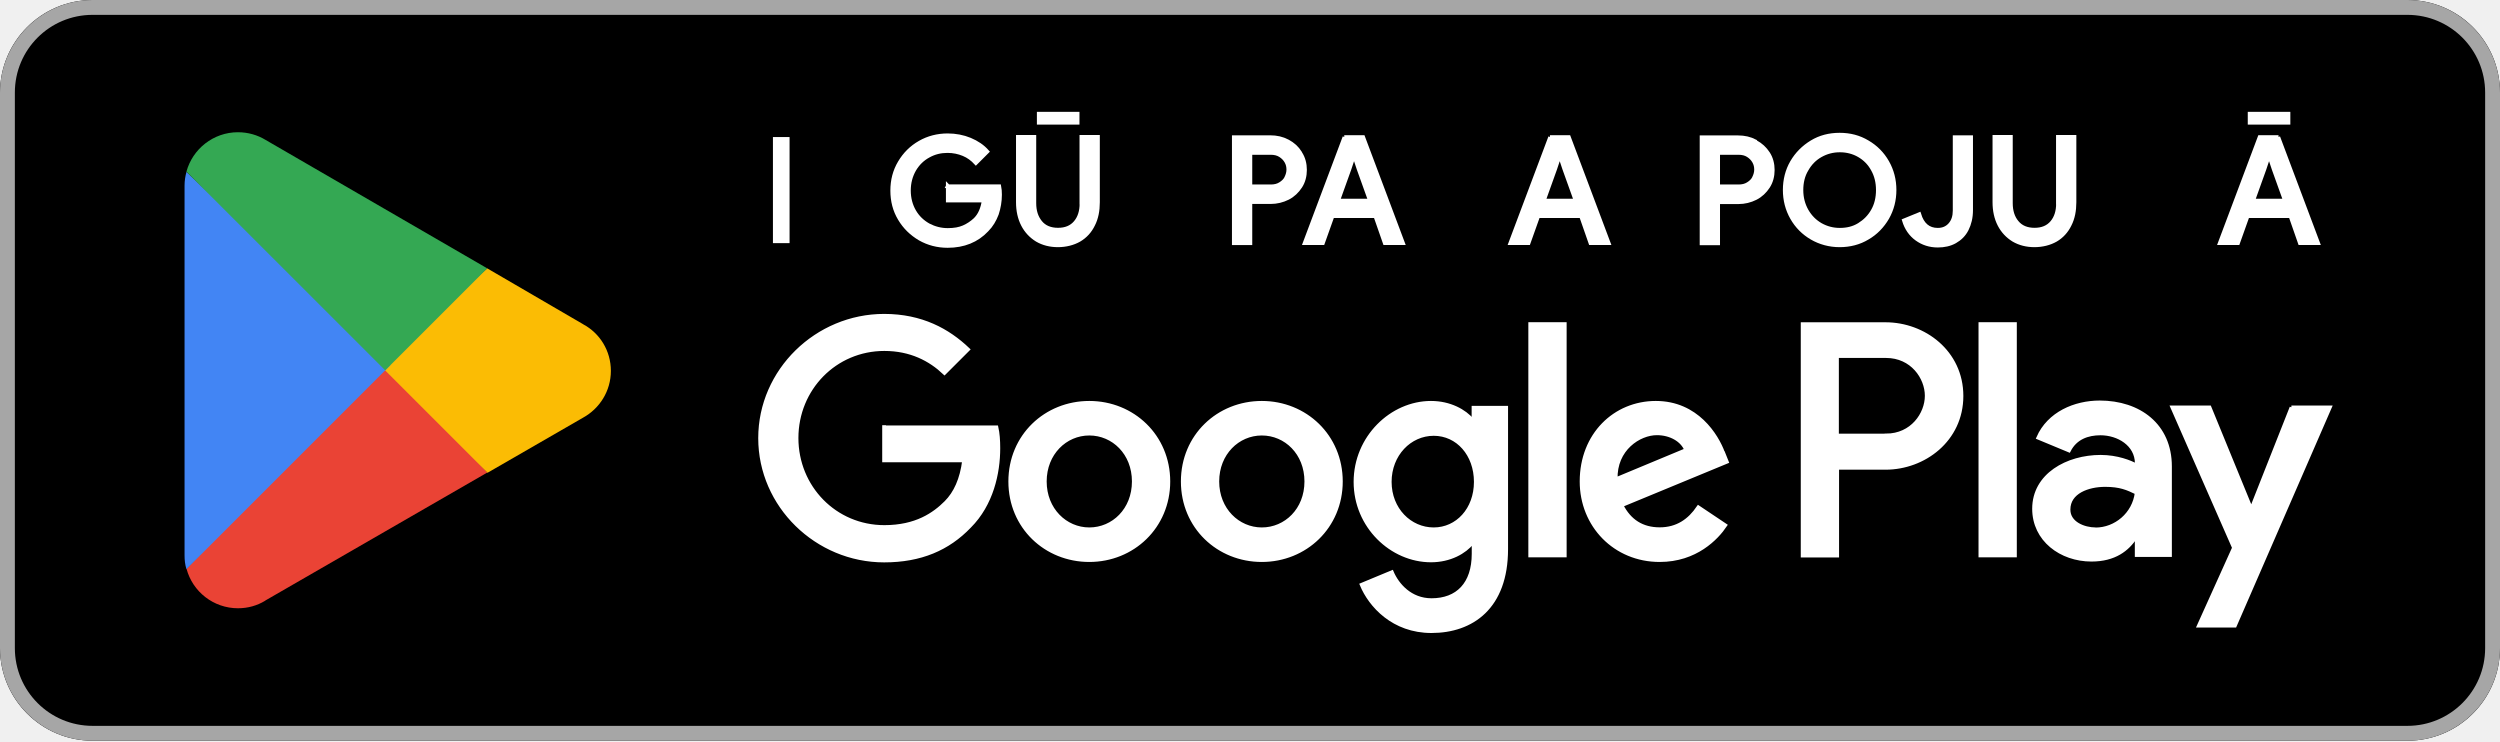
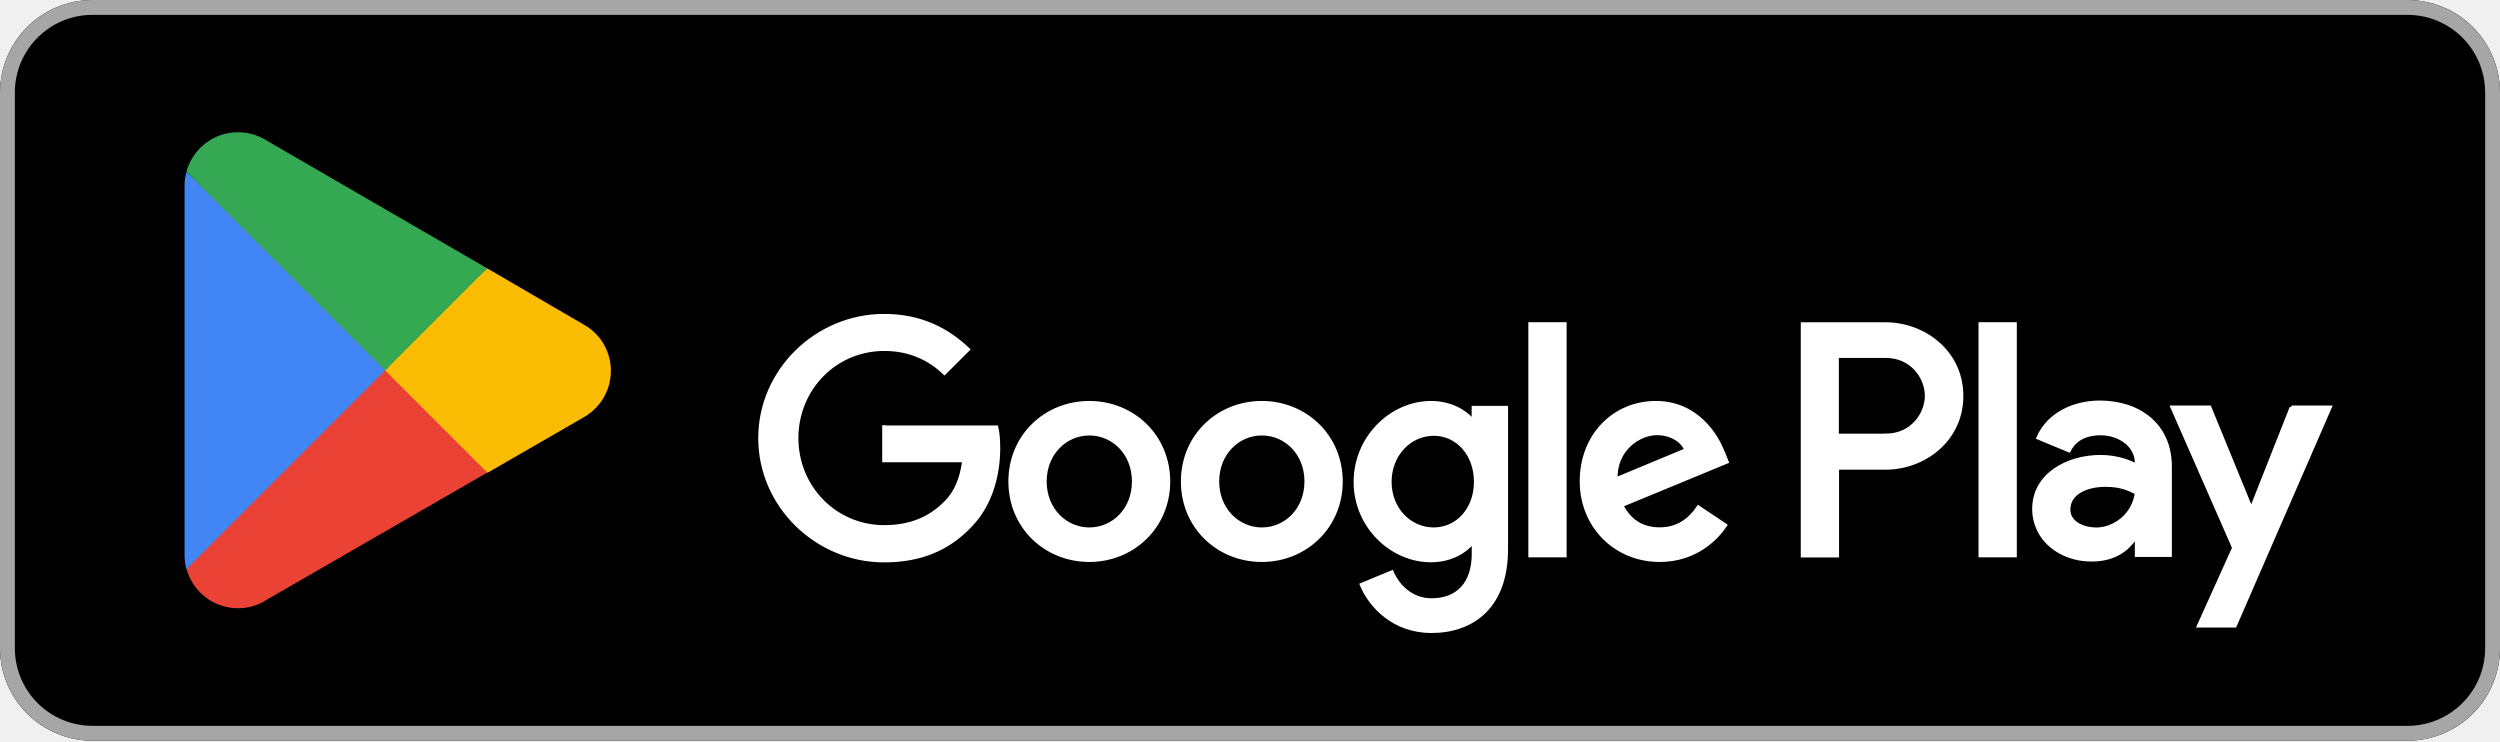
<svg xmlns="http://www.w3.org/2000/svg" class="store-badge" viewBox="0 0 238.96 70.87" role="img">
  <g>
    <rect x="0" y="0" width="238.96" height="70.8" rx="8.85" ry="8.85" fill="#000" />
    <path fill="#a6a6a6" d="M230.11,1.42c4.11,0,7.43,3.33,7.43,7.43v53.1c0,4.11-3.33,7.43-7.43,7.43H8.85c-4.11,0-7.43-3.33-7.43-7.43V8.85C1.42,4.74,4.74,1.42,8.85,1.42h221.26M230.11,0H8.85C3.98,0,0,3.98,0,8.85v53.1c0,4.87,3.98,8.85,8.85,8.85h221.26c4.87,0,8.85-3.98,8.85-8.85V8.85C238.96,3.98,234.98,0,230.11,0h0Z" />
    <path fill="#fff" d="M120.61,38.5c-4.16,0-7.56,3.17-7.56,7.52s3.4,7.52,7.56,7.52,7.56-3.19,7.56-7.52-3.4-7.52-7.56-7.52ZM120.61,50.59c-2.28,0-4.25-1.88-4.25-4.57s1.96-4.57,4.25-4.57,4.25,1.86,4.25,4.57-1.96,4.57-4.25,4.57ZM104.12,38.5c-4.16,0-7.56,3.17-7.56,7.52s3.4,7.52,7.56,7.52,7.56-3.19,7.56-7.52-3.4-7.52-7.56-7.52ZM104.12,50.59c-2.28,0-4.25-1.88-4.25-4.57s1.96-4.57,4.25-4.57,4.25,1.86,4.25,4.57-1.96,4.57-4.25,4.57ZM84.5,40.82v3.19h7.65c-.23,1.81-.83,3.12-1.73,4.02-1.12,1.12-2.85,2.34-5.89,2.34-4.71,0-8.39-3.79-8.39-8.5s3.68-8.5,8.39-8.5c2.53,0,4.39.99,5.75,2.28l2.25-2.25c-1.91-1.82-4.44-3.22-8.02-3.22-6.44,0-11.86,5.24-11.86,11.7s5.42,11.7,11.86,11.7c3.49,0,6.11-1.13,8.16-3.27,2.11-2.11,2.76-5.08,2.76-7.47,0-.74-.05-1.43-.18-2h-10.74v-.02ZM164.71,43.3c-.62-1.68-2.53-4.8-6.44-4.8s-7.1,3.04-7.1,7.52c0,4.21,3.19,7.52,7.47,7.52,3.45,0,5.45-2.11,6.27-3.33l-2.57-1.72c-.85,1.26-2.02,2.09-3.7,2.09s-2.89-.78-3.65-2.28l10.07-4.16-.34-.85s-.02,0-.02,0ZM154.44,45.81c-.09-2.9,2.25-4.39,3.93-4.39,1.31,0,2.43.65,2.8,1.59l-6.73,2.8ZM146.26,53.1h3.31v-22.13h-3.31v22.13ZM140.85,40.18h-.11c-.74-.89-2.16-1.68-3.96-1.68-3.77,0-7.22,3.31-7.22,7.56s3.45,7.51,7.22,7.51c1.81,0,3.22-.8,3.96-1.72h.11v1.08c0,2.89-1.54,4.43-4.02,4.43-2.02,0-3.27-1.45-3.79-2.67l-2.89,1.2c.83,2,3.03,4.44,6.67,4.44,3.88,0,7.15-2.28,7.15-7.84v-13.52h-3.13s0,1.22,0,1.22ZM137.04,50.59c-2.28,0-4.2-1.91-4.2-4.53s1.91-4.58,4.2-4.58,4.02,1.95,4.02,4.58-1.77,4.53-4.02,4.53ZM180.21,30.98h-7.91v22.13h3.31v-8.39h4.62c3.66,0,7.26-2.66,7.26-6.87s-3.59-6.87-7.26-6.87h-.02ZM180.28,41.63h-4.69v-7.59h4.69c2.48,0,3.88,2.05,3.88,3.79s-1.4,3.79-3.88,3.79h0v.02ZM200.71,38.46c-2.39,0-4.87,1.06-5.89,3.38l2.94,1.22c.62-1.22,1.79-1.63,3.01-1.63,1.7,0,3.45,1.03,3.47,2.85v.23c-.6-.34-1.88-.85-3.45-.85-3.17,0-6.37,1.73-6.37,4.97,0,2.96,2.58,4.87,5.49,4.87,2.21,0,3.45-.99,4.21-2.16h.11v1.72h3.19v-8.48c0-3.93-2.94-6.12-6.73-6.12h.04ZM200.3,50.59c-1.08,0-2.58-.55-2.58-1.88,0-1.7,1.88-2.35,3.5-2.35,1.45,0,2.14.32,3.01.74-.25,2.05-2.02,3.5-3.93,3.5h0v-.02ZM219.03,38.94l-3.79,9.59h-.11l-3.93-9.59h-3.56l5.89,13.42-3.36,7.45h3.45l9.08-20.87s-3.68,0-3.68,0ZM189.29,53.1h3.31v-22.13h-3.31v22.13Z" stroke="#fff" stroke-width="0.35" stroke-miterlimit="10" />
    <g>
      <path fill="#ea4335" d="M36.68,34.37l-18.85,20h0c.58,2.18,2.57,3.77,4.92,3.77.94,0,1.82-.25,2.58-.71l.05-.04,21.21-12.23-9.93-10.82h.02v.02Z" />
      <path fill="#fbbc04" d="M55.74,30.98h-.02l-9.15-5.33-10.32,9.19,10.35,10.35,9.12-5.26c1.59-.87,2.67-2.55,2.67-4.48s-1.06-3.61-2.66-4.46h0v-.02Z" />
      <path fill="#4285f4" d="M17.82,16.43c-.11.42-.18.85-.18,1.31v35.35c0,.46.05.89.18,1.31l19.49-19.49s-19.49-18.48-19.49-18.48Z" />
      <path fill="#34a853" d="M36.82,35.4l9.75-9.75-21.19-12.28c-.76-.46-1.66-.73-2.64-.73-2.35,0-4.34,1.61-4.92,3.77h0l18.99,18.98h0v.02Z" />
    </g>
  </g>
  <g>
-     <rect fill="#fff" x="73.88" y="13.1" width="1.59" height="10.14" />
-     <Polygon fill="#fff" points="77.88 23.24 84.04 23.24 84.04 21.72 79.46 21.72 79.46 18.92 83.58 18.92 83.58 17.42 79.46 17.42 79.46 14.62 84.04 14.62 84.04 13.1 77.88 13.1 77.88 23.24" />
-     <path fill="#fff" d="M90.59,17.75v1.42h3.43c-.05.37-.14.71-.28,1.03-.14.32-.32.57-.53.78-.32.3-.69.55-1.1.73-.41.18-.9.27-1.52.27-.65,0-1.27-.16-1.84-.46-.57-.32-1.03-.76-1.36-1.33s-.51-1.24-.51-1.98.18-1.4.51-1.98c.34-.58.8-1.03,1.36-1.33.57-.32,1.17-.46,1.82-.46.55,0,1.06.11,1.52.3.46.19.85.48,1.19.85l1.1-1.1c-.44-.5-.99-.87-1.66-1.15-.65-.27-1.38-.41-2.14-.41-.96,0-1.86.23-2.66.69-.81.46-1.45,1.1-1.93,1.91s-.71,1.7-.71,2.69.23,1.89.71,2.69c.48.81,1.12,1.43,1.93,1.91.81.46,1.7.69,2.66.69,1.54,0,2.8-.51,3.75-1.52.44-.44.74-.96.96-1.54.19-.58.3-1.2.3-1.84,0-.28-.02-.57-.07-.81h-4.94l.02-.04Z" stroke="#fff" stroke-width="0.35" stroke-miterlimit="10" />
-     <rect fill="#fff" x="99.11" y="10.69" width="4.07" height="1.22" />
-     <path fill="#fff" d="M103.37,19.44c0,.76-.19,1.36-.58,1.82-.39.46-.94.69-1.66.69s-1.29-.23-1.68-.71-.58-1.08-.58-1.82v-6.34h-1.58v6.25c0,.81.16,1.54.48,2.16s.78,1.1,1.35,1.45c.58.34,1.26.51,2,.51s1.47-.18,2.04-.51c.58-.34,1.03-.83,1.33-1.45.32-.62.46-1.35.46-2.16v-6.25h-1.59v6.34l.04.02Z" stroke="#fff" stroke-width="0.35" stroke-miterlimit="10" />
-     <Polygon fill="#fff" points="106.28 14.62 109.11 14.62 109.11 23.24 110.68 23.24 110.68 14.62 113.52 14.62 113.52 13.1 106.28 13.1 106.28 14.62" />
-     <path fill="#fff" d="M124.28,14.6c-.3-.48-.69-.83-1.2-1.1s-1.06-.39-1.65-.39h-3.5v10.14h1.59v-3.93h1.93c.6,0,1.15-.14,1.65-.39s.9-.64,1.2-1.1.44-1.01.44-1.59-.14-1.13-.44-1.59l-.02-.05ZM122.95,16.98c-.12.25-.32.44-.58.6-.25.16-.55.23-.9.23h-1.95v-3.19h1.95c.35,0,.65.07.9.23s.44.35.58.6.19.5.19.76-.07.51-.19.76Z" stroke="#fff" stroke-width="0.35" stroke-miterlimit="10" />
-     <path fill="#fff" d="M128.51,13.1l-3.81,10.14h1.75l.92-2.58h4.09l.9,2.58h1.75l-3.81-10.14s-1.81,0-1.81,0ZM127.91,19.17l1.08-3.01.39-1.17h.09l.39,1.17,1.08,3.01h-3.03Z" stroke="#fff" stroke-width="0.35" stroke-miterlimit="10" />
-     <Polygon fill="#fff" points="143.27 13.19 143.27 13.1 141.31 13.1 137.2 17.91 137.11 17.91 137.11 13.1 135.53 13.1 135.53 23.24 137.11 23.24 137.11 20.29 138.49 18.69 141.66 23.24 143.61 23.24 143.61 23.15 139.57 17.47 143.27 13.19" />
-     <path fill="#fff" d="M148.17,13.1l-3.81,10.14h1.75l.92-2.58h4.09l.9,2.58h1.75l-3.81-10.14s-1.81,0-1.81,0ZM147.57,19.17l1.08-3.01.39-1.17h.09l.39,1.17,1.08,3.01h-3.03Z" stroke="#fff" stroke-width="0.35" stroke-miterlimit="10" />
-     <Polygon fill="#fff" points="156.78 13.1 155.2 13.1 155.2 23.24 161.13 23.24 161.13 21.72 156.78 21.72 156.78 13.1" />
-     <path fill="#fff" d="M167.79,13.51c-.51-.27-1.06-.39-1.65-.39h-3.5v10.14h1.59v-3.93h1.93c.6,0,1.15-.14,1.65-.39s.9-.64,1.2-1.1.44-1.01.44-1.59-.14-1.13-.44-1.59-.69-.83-1.2-1.1l-.02-.05ZM167.66,16.98c-.12.25-.32.44-.58.6-.25.16-.55.23-.9.23h-1.95v-3.19h1.95c.35,0,.65.07.9.23s.44.35.58.6.19.5.19.76-.07.51-.19.76Z" stroke="#fff" stroke-width="0.35" stroke-miterlimit="10" />
-     <path fill="#fff" d="M178.51,13.58c-.8-.48-1.68-.71-2.67-.71s-1.88.23-2.67.71-1.43,1.12-1.89,1.91-.69,1.7-.69,2.67.23,1.86.69,2.67,1.1,1.45,1.89,1.91,1.7.71,2.67.71,1.88-.23,2.67-.71c.8-.46,1.43-1.12,1.89-1.91.46-.81.69-1.7.69-2.67s-.23-1.86-.69-2.67-1.1-1.45-1.89-1.91ZM179.01,20.13c-.32.57-.76,1.01-1.31,1.35s-1.17.48-1.84.48-1.27-.16-1.84-.48c-.55-.32-.99-.76-1.33-1.35-.32-.57-.5-1.22-.5-1.96s.16-1.4.5-1.96c.32-.57.76-1.03,1.33-1.35s1.17-.48,1.84-.48,1.29.16,1.84.48.99.76,1.31,1.35c.32.57.48,1.22.48,1.96s-.16,1.4-.48,1.96Z" stroke="#fff" stroke-width="0.35" stroke-miterlimit="10" />
-     <path fill="#fff" d="M186.83,20.13c0,.55-.14.99-.44,1.33s-.69.5-1.17.5c-.89,0-1.47-.5-1.77-1.49l-1.47.6c.23.76.64,1.35,1.22,1.77s1.26.64,2.02.64c.62,0,1.17-.12,1.65-.39.48-.27.87-.65,1.13-1.17s.41-1.12.41-1.84v-6.97h-1.58v7.03Z" stroke="#fff" stroke-width="0.35" stroke-miterlimit="10" />
-     <path fill="#fff" d="M196.71,19.44c0,.76-.19,1.36-.58,1.82-.39.46-.94.69-1.66.69s-1.29-.23-1.68-.71c-.39-.46-.58-1.08-.58-1.82v-6.34h-1.58v6.25c0,.81.16,1.54.48,2.16s.78,1.1,1.35,1.45c.58.34,1.26.51,2,.51s1.47-.18,2.04-.51,1.03-.83,1.33-1.45c.32-.62.46-1.35.46-2.16v-6.25h-1.59v6.34l.04.02Z" stroke="#fff" stroke-width="0.35" stroke-miterlimit="10" />
-     <Polygon fill="#fff" points="205.72 20.8 205.63 20.8 202.71 13.1 200.57 13.1 200.57 23.24 202.13 23.24 202.13 17.56 202.05 15.74 202.13 15.74 205.03 23.24 206.3 23.24 209.21 15.74 209.29 15.74 209.21 17.56 209.21 23.24 210.78 23.24 210.78 13.1 208.64 13.1 205.72 20.8" />
-     <path fill="#fff" d="M217.79,13.1h-1.81l-3.81,10.14h1.75l.92-2.58h4.09l.9,2.58h1.75s-3.81-10.14-3.81-10.14ZM215.37,19.17l1.08-3.01.39-1.17h.09l.39,1.17,1.08,3.01h-3.03Z" stroke="#fff" stroke-width="0.35" stroke-miterlimit="10" />
-     <rect fill="#fff" x="214.85" y="10.69" width="4.07" height="1.22" />
+     <rect class="st4" x="73.88" y="13.1" width="1.59" height="10.14" />
+     <polygon class="st4" points="77.88 23.24 84.04 23.24 84.04 21.72 79.46 21.72 79.46 18.92 83.58 18.92 83.58 17.42 79.46 17.42 79.46 14.62 84.04 14.62 84.04 13.1 77.88 13.1 77.88 23.24" />
+     <path class="st4" d="M90.59,17.75v1.42h3.43c-.05.37-.14.71-.28,1.03-.14.32-.32.57-.53.78-.32.3-.69.55-1.1.73-.41.18-.9.27-1.52.27-.65,0-1.27-.16-1.84-.46-.57-.32-1.03-.76-1.36-1.33s-.51-1.24-.51-1.98.18-1.4.51-1.98c.34-.58.8-1.03,1.36-1.33.57-.32,1.17-.46,1.82-.46.55,0,1.06.11,1.52.3.46.19.85.48,1.19.85l1.1-1.1c-.44-.5-.99-.87-1.66-1.15-.65-.27-1.38-.41-2.14-.41-.96,0-1.86.23-2.66.69-.81.46-1.45,1.1-1.93,1.91s-.71,1.7-.71,2.69.23,1.89.71,2.69c.48.81,1.12,1.43,1.93,1.91.81.46,1.7.69,2.66.69,1.54,0,2.8-.51,3.75-1.52.44-.44.74-.96.96-1.54.19-.58.3-1.2.3-1.84,0-.28-.02-.57-.07-.81h-4.94l.02-.04Z" />
+     <rect class="st4" x="99.11" y="10.69" width="4.07" height="1.22" />
+     <path class="st4" d="M103.37,19.44c0,.76-.19,1.36-.58,1.82-.39.46-.94.69-1.66.69s-1.29-.23-1.68-.71-.58-1.08-.58-1.82v-6.34h-1.58v6.25c0,.81.16,1.54.48,2.16s.78,1.1,1.35,1.45c.58.34,1.26.51,2,.51s1.47-.18,2.04-.51c.58-.34,1.03-.83,1.33-1.45.32-.62.46-1.35.46-2.16v-6.25h-1.59v6.34l.04.02Z" />
+     <polygon class="st4" points="106.28 14.62 109.11 14.62 109.11 23.24 110.68 23.24 110.68 14.62 113.52 14.62 113.52 13.1 106.28 13.1 106.28 14.62" />
+     <path class="st4" d="M124.28,14.6c-.3-.48-.69-.83-1.2-1.1s-1.06-.39-1.65-.39h-3.5v10.14h1.59v-3.93h1.93c.6,0,1.15-.14,1.65-.39s.9-.64,1.2-1.1.44-1.01.44-1.59-.14-1.13-.44-1.59l-.02-.05ZM122.95,16.98c-.12.25-.32.44-.58.6-.25.16-.55.23-.9.23h-1.95v-3.19h1.95c.35,0,.65.07.9.23s.44.35.58.6.19.5.19.76-.07.51-.19.76Z" />
+     <path class="st4" d="M128.51,13.1l-3.81,10.14h1.75l.92-2.58h4.09l.9,2.58h1.75l-3.81-10.14s-1.81,0-1.81,0ZM127.91,19.17l1.08-3.01.39-1.17h.09l.39,1.17,1.08,3.01h-3.03Z" />
+     <polygon class="st4" points="143.27 13.19 143.27 13.1 141.31 13.1 137.2 17.91 137.11 17.91 137.11 13.1 135.53 13.1 135.53 23.24 137.11 23.24 137.11 20.29 138.49 18.69 141.66 23.24 143.61 23.24 143.61 23.15 139.57 17.47 143.27 13.19" />
+     <path class="st4" d="M148.17,13.1l-3.81,10.14h1.75l.92-2.58h4.09l.9,2.58h1.75l-3.81-10.14s-1.81,0-1.81,0ZM147.57,19.17l1.08-3.01.39-1.17h.09l.39,1.17,1.08,3.01h-3.03Z" />
+     <polygon class="st4" points="156.78 13.1 155.2 13.1 155.2 23.24 161.13 23.24 161.13 21.72 156.78 21.72 156.78 13.1" />
+     <path class="st4" d="M167.79,13.51c-.51-.27-1.06-.39-1.65-.39h-3.5v10.14h1.59v-3.93h1.93c.6,0,1.15-.14,1.65-.39s.9-.64,1.2-1.1.44-1.01.44-1.59-.14-1.13-.44-1.59-.69-.83-1.2-1.1l-.02-.05ZM167.66,16.98c-.12.25-.32.44-.58.6-.25.16-.55.23-.9.23h-1.95v-3.19h1.95c.35,0,.65.07.9.23s.44.35.58.6.19.5.19.76-.07.51-.19.76Z" />
+     <path class="st4" d="M178.51,13.58c-.8-.48-1.68-.71-2.67-.71s-1.88.23-2.67.71-1.43,1.12-1.89,1.91-.69,1.7-.69,2.67.23,1.86.69,2.67,1.1,1.45,1.89,1.91,1.7.71,2.67.71,1.88-.23,2.67-.71c.8-.46,1.43-1.12,1.89-1.91.46-.81.69-1.7.69-2.67s-.23-1.86-.69-2.67-1.1-1.45-1.89-1.91ZM179.01,20.13c-.32.57-.76,1.01-1.31,1.35s-1.17.48-1.84.48-1.27-.16-1.84-.48c-.55-.32-.99-.76-1.33-1.35-.32-.57-.5-1.22-.5-1.96s.16-1.4.5-1.96c.32-.57.76-1.03,1.33-1.35s1.17-.48,1.84-.48,1.29.16,1.84.48.99.76,1.31,1.35c.32.57.48,1.22.48,1.96s-.16,1.4-.48,1.96Z" />
+     <path class="st4" d="M186.83,20.13c0,.55-.14.99-.44,1.33s-.69.5-1.17.5c-.89,0-1.47-.5-1.77-1.49l-1.47.6c.23.76.64,1.35,1.22,1.77s1.26.64,2.02.64c.62,0,1.17-.12,1.65-.39.48-.27.87-.65,1.13-1.17s.41-1.12.41-1.84v-6.97h-1.58v7.03Z" />
+     <path class="st4" d="M196.71,19.44c0,.76-.19,1.36-.58,1.82-.39.46-.94.69-1.66.69s-1.29-.23-1.68-.71c-.39-.46-.58-1.08-.58-1.82v-6.34h-1.58v6.25c0,.81.16,1.54.48,2.16s.78,1.1,1.35,1.45c.58.34,1.26.51,2,.51s1.47-.18,2.04-.51,1.03-.83,1.33-1.45c.32-.62.46-1.35.46-2.16v-6.25h-1.59v6.34l.04.02Z" />
+     <polygon class="st4" points="205.72 20.8 205.63 20.8 202.71 13.1 200.57 13.1 200.57 23.24 202.13 23.24 202.13 17.56 202.05 15.74 202.13 15.74 205.03 23.24 206.3 23.24 209.21 15.74 209.29 15.74 209.21 17.56 209.21 23.24 210.78 23.24 210.78 13.1 208.64 13.1 205.72 20.8" />
+     <path class="st4" d="M217.79,13.1h-1.81l-3.81,10.14h1.75l.92-2.58h4.09l.9,2.58h1.75s-3.81-10.14-3.81-10.14ZM215.37,19.17l1.08-3.01.39-1.17h.09l.39,1.17,1.08,3.01h-3.03Z" />
+     <rect class="st4" x="214.85" y="10.69" width="4.07" height="1.22" />
  </g>
</svg>
